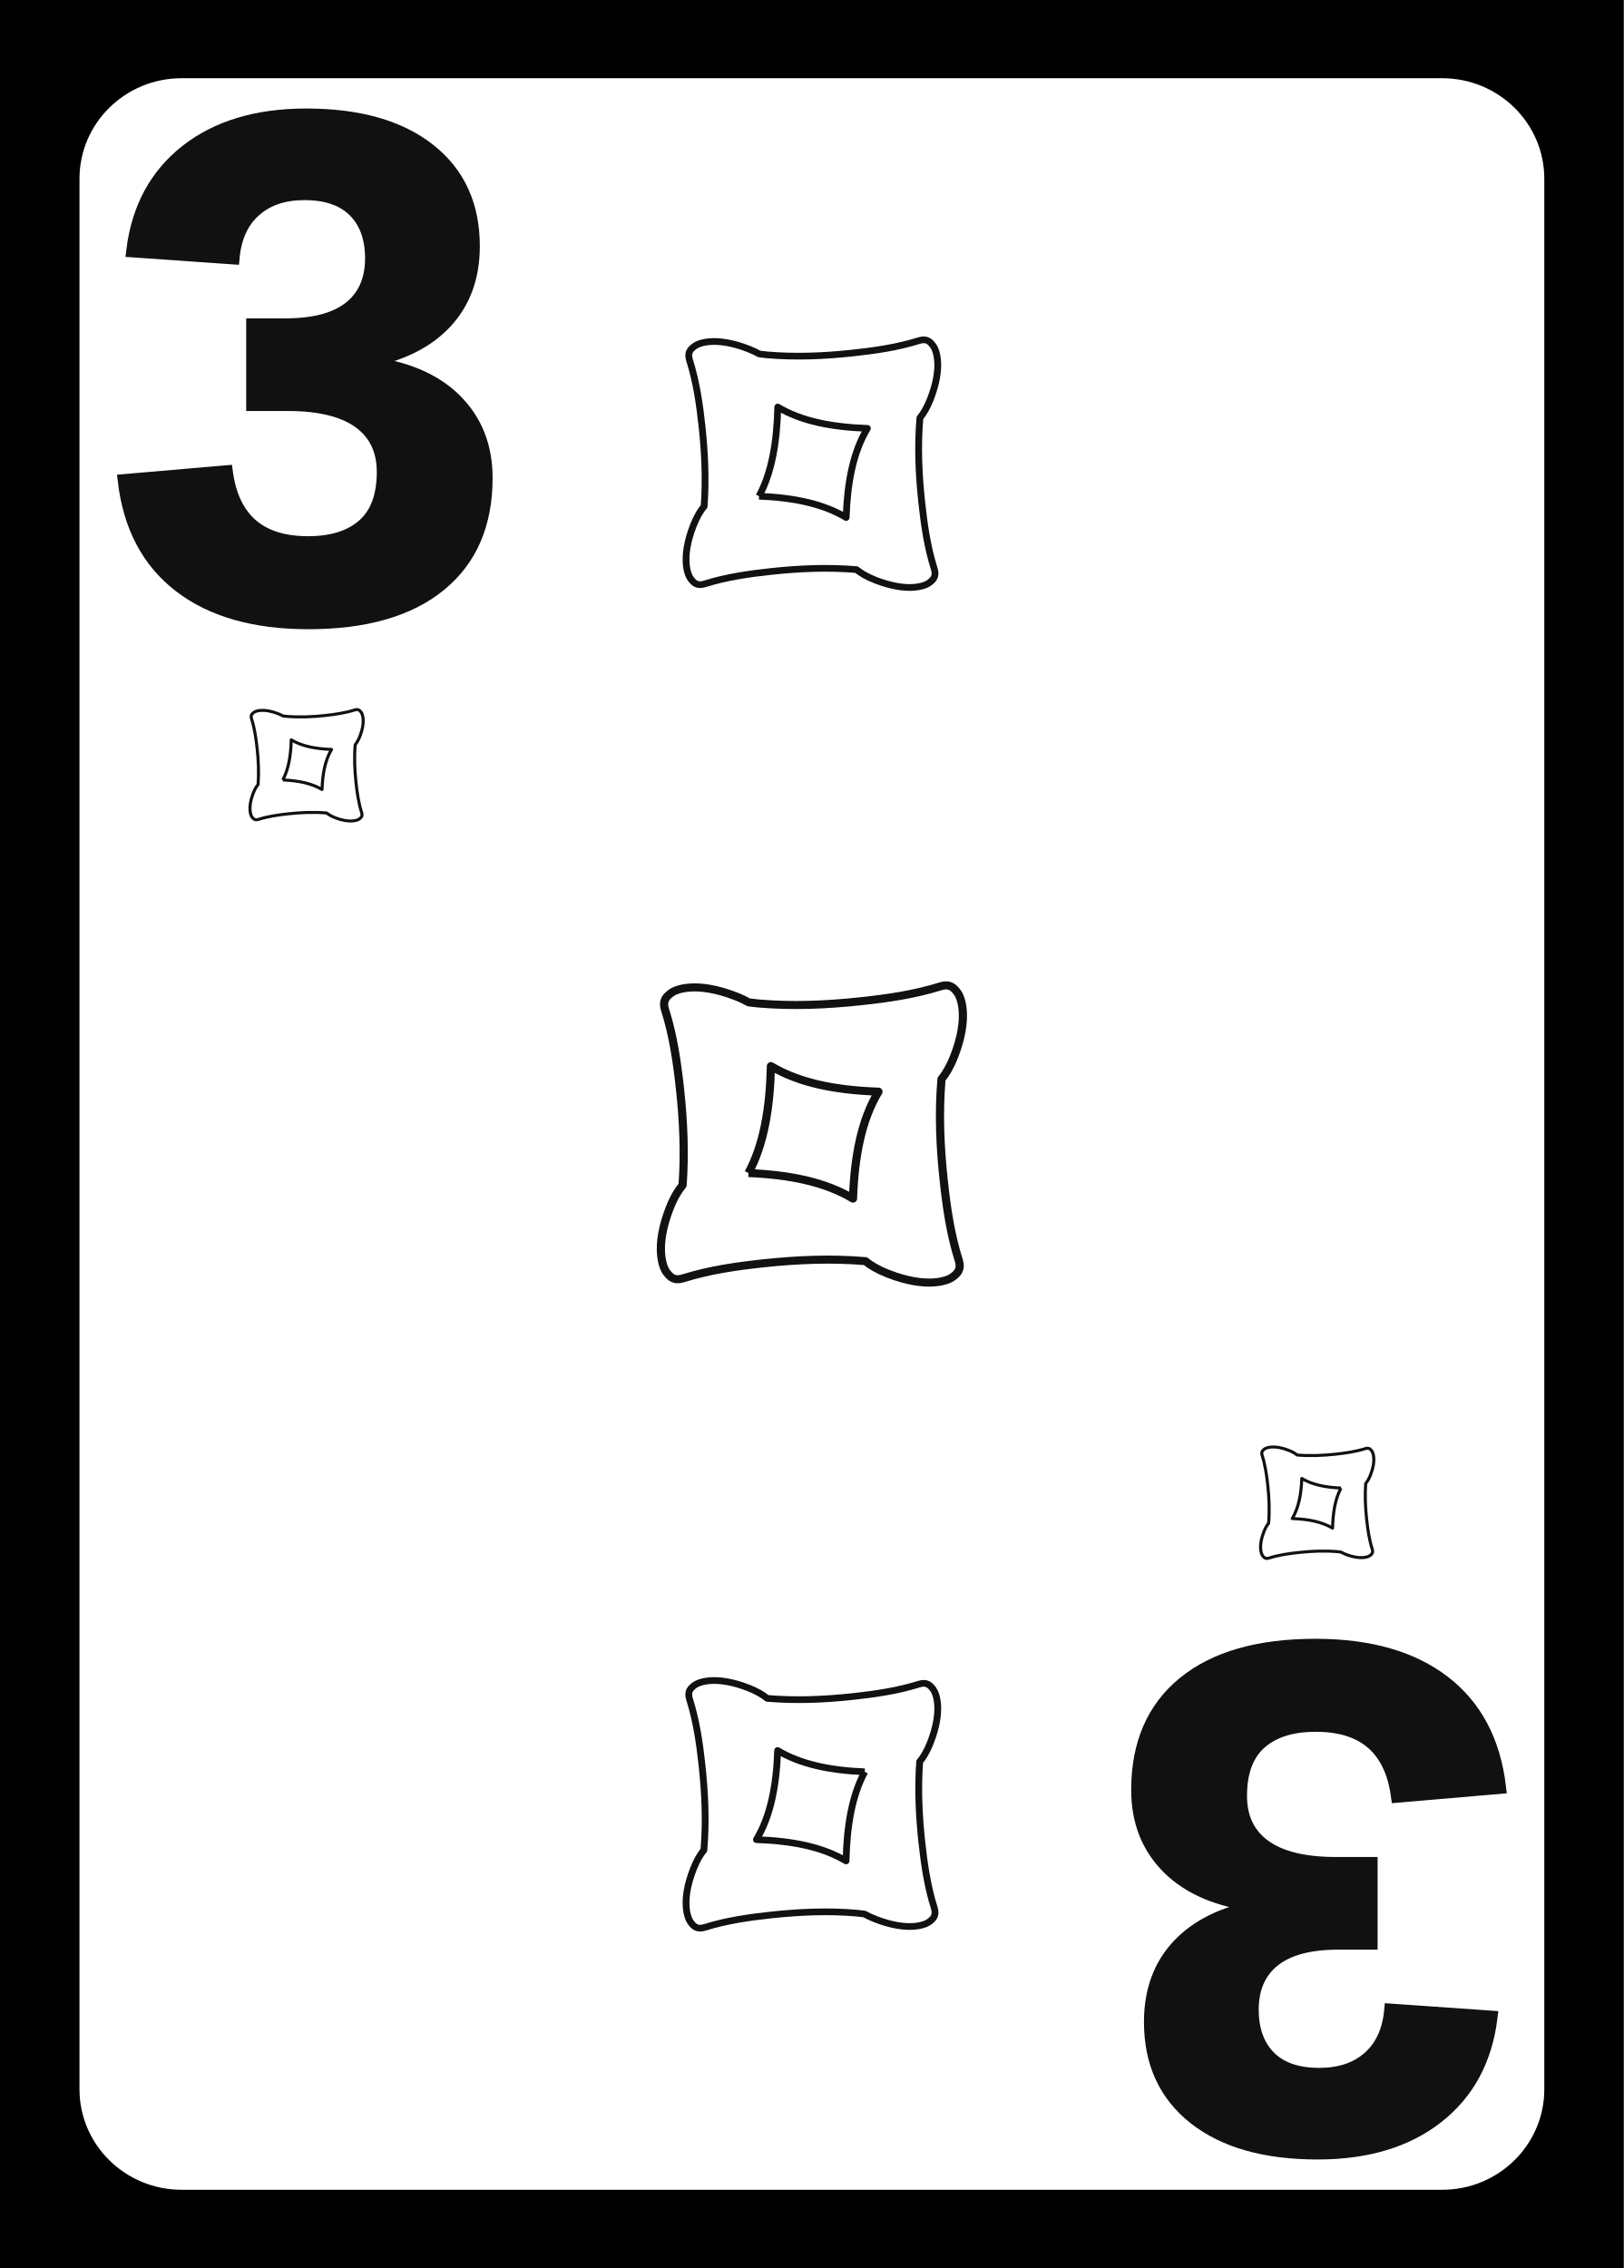
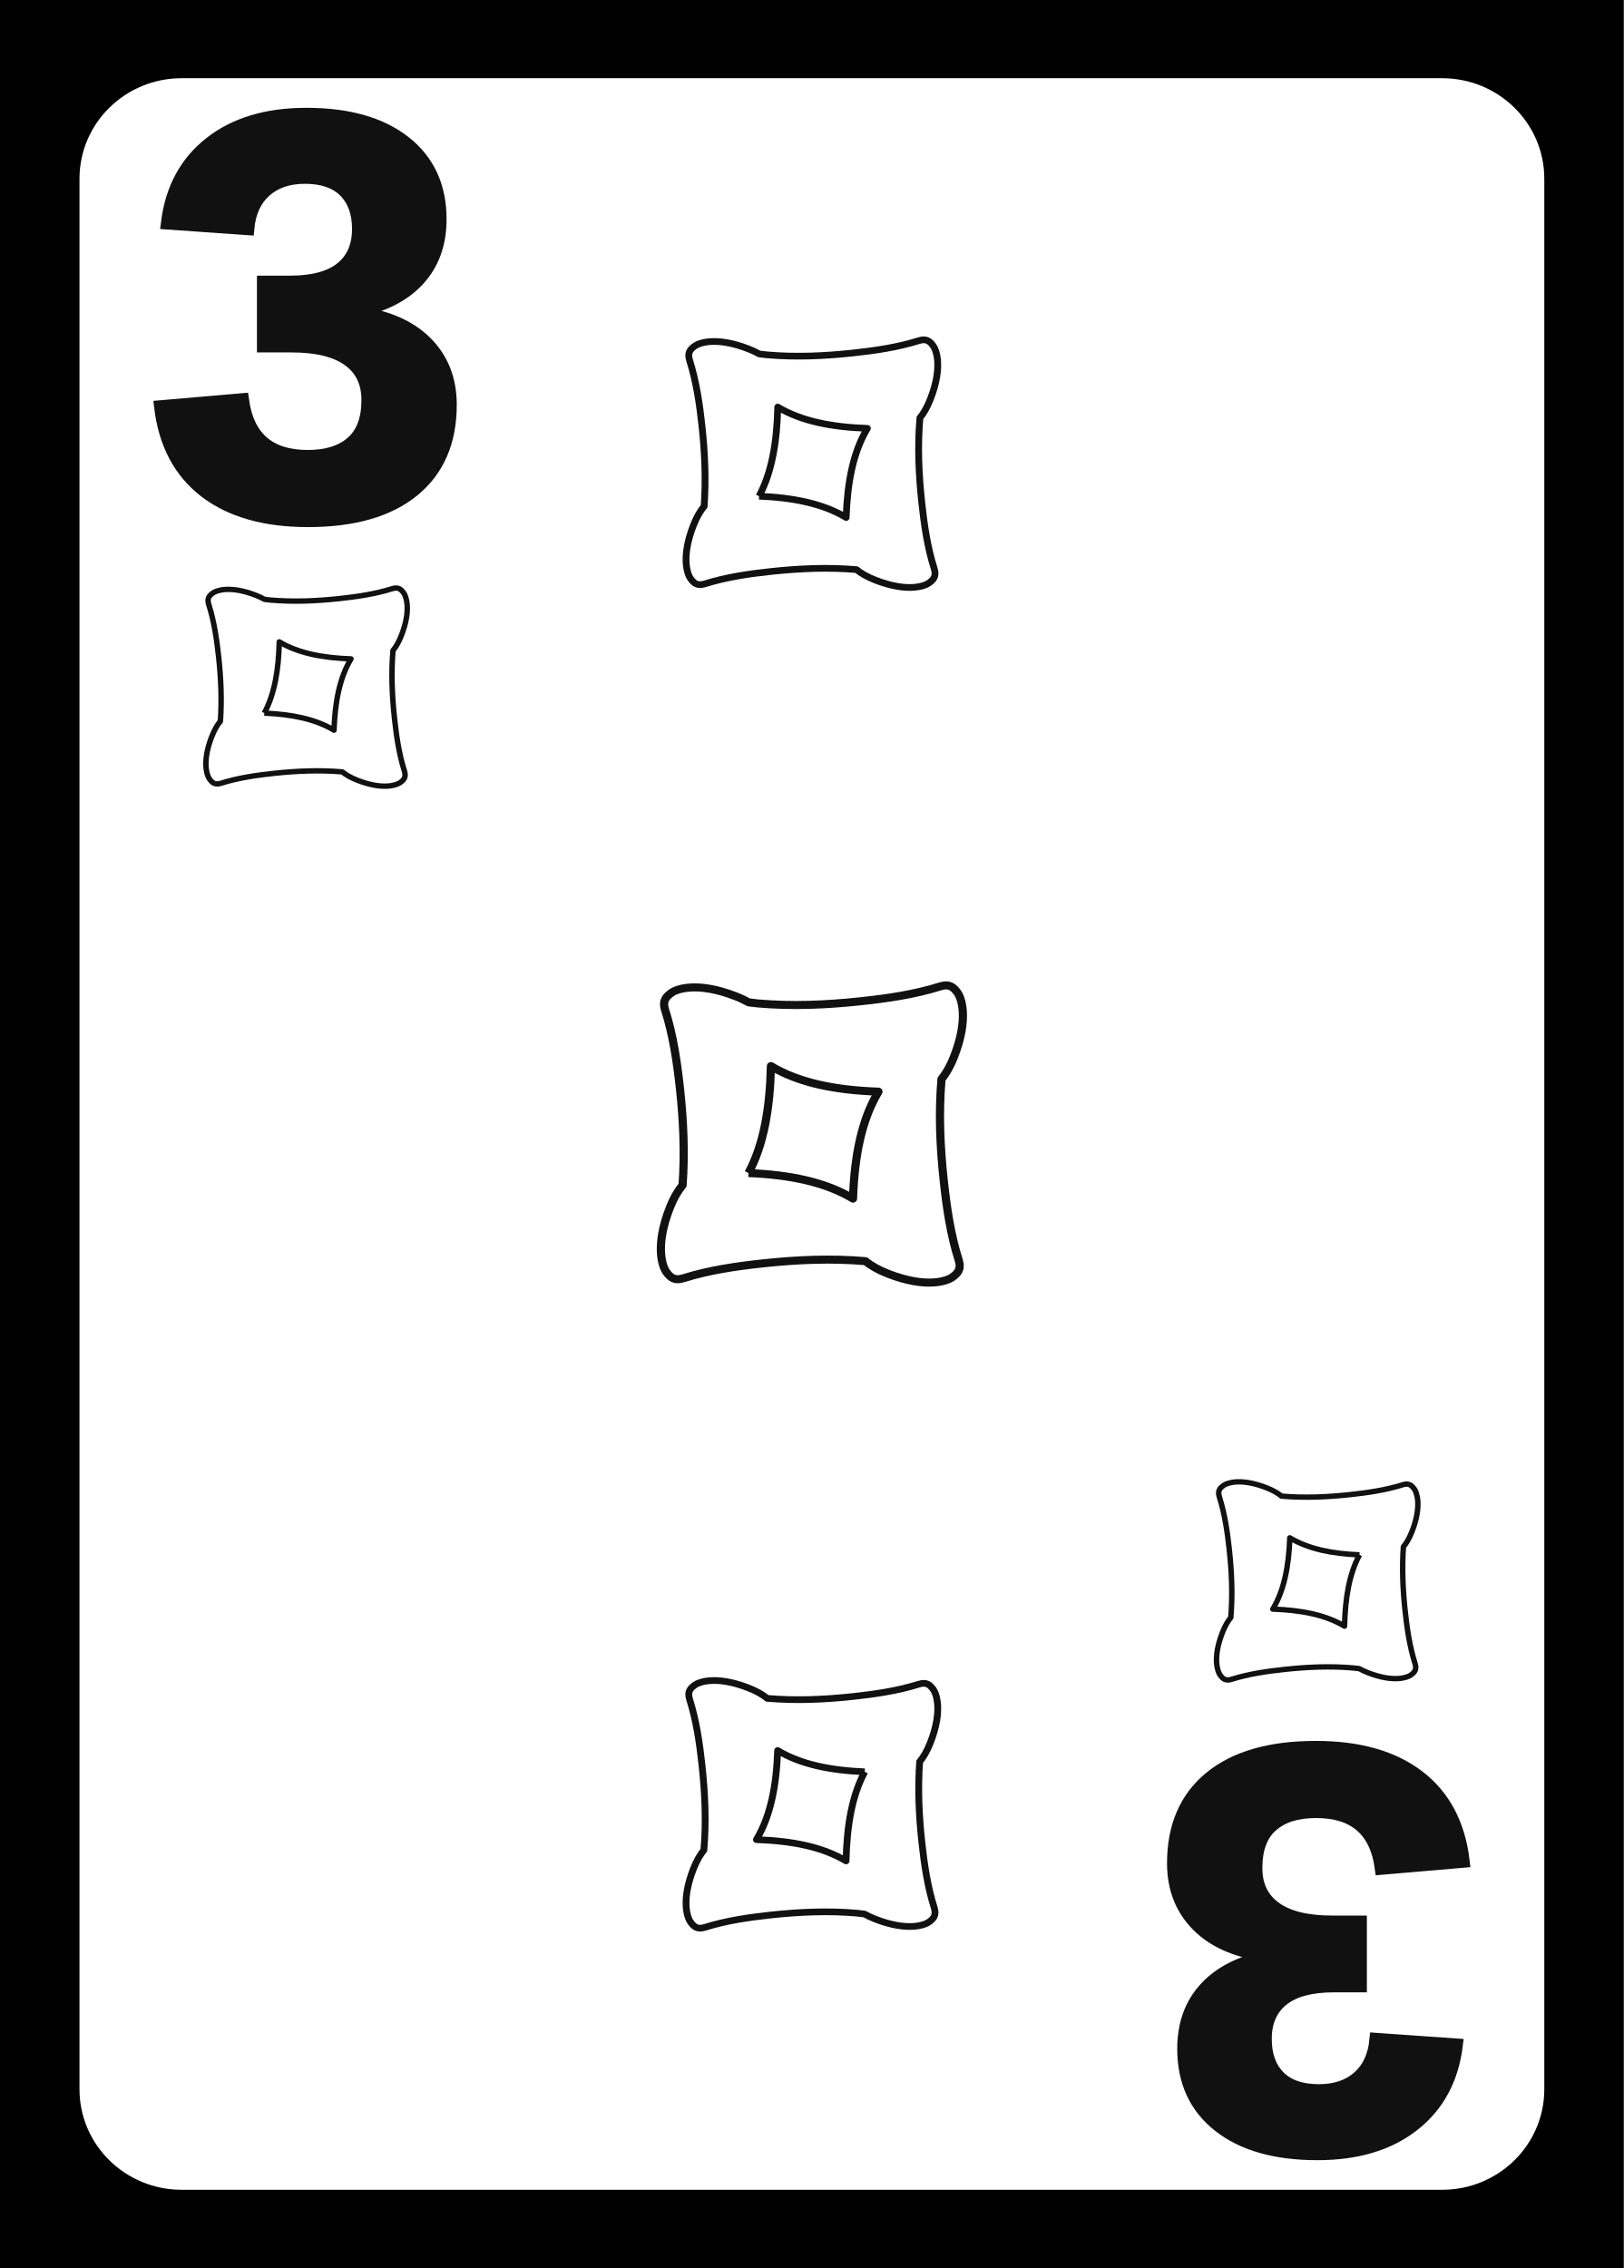
<svg xmlns="http://www.w3.org/2000/svg" width="63mm" height="88mm" viewBox="0 0 286 406" preserveAspectRatio="none" role="img" aria-labelledby="title">
  <defs>
    <linearGradient id="rainbow" x1="0" y1="0" x2="1" y2="1">
      <stop offset="0" stop-color="#ff3535" />
      <stop offset=".25" stop-color="#ffdf00" />
      <stop offset=".5" stop-color="#02ca00" />
      <stop offset=".75" stop-color="#1683ff" />
      <stop offset="1" stop-color="#ae46df" />
    </linearGradient>
  </defs>
  <rect width="286" height="406" fill="#000" />
  <rect x="14" y="14" width="258" height="378" rx="18" fill="white" />
  <rect x="14" y="14" width="258" height="378" rx="18" fill="#111" fill-opacity="0" />
-   <text x="19" y="110" font-family="Arial,Helvetica,sans-serif" font-size="128" font-weight="700" fill="#111" stroke="#111" stroke-width="2.4" paint-order="stroke fill">3</text>
+   <text x="26" y="92" font-family="Arial,Helvetica,sans-serif" font-size="102.4" font-weight="700" fill="#111" stroke="#111" stroke-width="2.4" paint-order="stroke fill">3</text>
  <g class="corner-suit-icon">
-     <g transform="translate(54 137) rotate(0) scale(0.18)">
+     <g transform="translate(54 123) rotate(0) scale(0.32)">
      <path d="M-23.281 14.563C-17.64 3.904 -15.397 -9.591 -15.033 -25.325C-4.63 -18.997 8.713 -16.345 24.43 -15.792C18.217 -5.273 15.623 8.216 15.083 24.097C4.925 17.896 -8.029 15.206 -23.281 14.563M48.383 17.425C47.039 4.788 46.493 -7.81 47.56 -20.479C49.118 -22.406 50.708 -25.083 52.159 -28.855C57.788 -43.425 54.691 -51.019 53.39 -52.761C52.09 -54.51 50.664 -56.189 47.127 -55.057C37.729 -52.042 27.659 -50.567 17.878 -49.505C5.339 -48.144 -7.174 -47.584 -19.763 -48.691C-20.856 -48.786 -22.012 -48.932 -23.168 -49.092C-24.538 -49.874 -26.121 -50.644 -27.986 -51.381C-42.378 -57.073 -49.879 -53.938 -51.6 -52.621C-53.328 -51.305 -54.986 -49.861 -53.868 -46.287C-50.891 -36.773 -49.433 -26.572 -48.384 -16.682C-47.121 -4.758 -46.612 7.141 -47.448 19.085C-49.044 21.018 -50.671 23.727 -52.16 27.588C-57.788 42.158 -54.691 49.758 -53.385 51.501C-52.084 53.249 -50.664 54.928 -47.128 53.79C-37.73 50.782 -27.66 49.3 -17.885 48.238C-5.371 46.883 7.111 46.33 19.656 47.424C21.566 49.014 24.223 50.636 27.98 52.124C42.372 57.816 49.879 54.681 51.594 53.364C53.327 52.047 54.98 50.604 53.868 47.03C50.884 37.516 49.426 27.314 48.383 17.425Z" fill="#fff" stroke="#111" stroke-width="3" stroke-linejoin="round" />
    </g>
  </g>
  <g transform="translate(286 406) rotate(180)">
-     <text x="19" y="110" font-family="Arial,Helvetica,sans-serif" font-size="128" font-weight="700" fill="#111" stroke="#111" stroke-width="2.4" paint-order="stroke fill">3</text>
+     <text x="26" y="92" font-family="Arial,Helvetica,sans-serif" font-size="102.4" font-weight="700" fill="#111" stroke="#111" stroke-width="2.4" paint-order="stroke fill">3</text>
    <g class="corner-suit-icon">
-       <g transform="translate(54 137) rotate(0) scale(0.18)">
+       <g transform="translate(54 123) rotate(0) scale(0.32)">
        <path d="M-23.281 14.563C-17.64 3.904 -15.397 -9.591 -15.033 -25.325C-4.63 -18.997 8.713 -16.345 24.43 -15.792C18.217 -5.273 15.623 8.216 15.083 24.097C4.925 17.896 -8.029 15.206 -23.281 14.563M48.383 17.425C47.039 4.788 46.493 -7.81 47.56 -20.479C49.118 -22.406 50.708 -25.083 52.159 -28.855C57.788 -43.425 54.691 -51.019 53.39 -52.761C52.09 -54.51 50.664 -56.189 47.127 -55.057C37.729 -52.042 27.659 -50.567 17.878 -49.505C5.339 -48.144 -7.174 -47.584 -19.763 -48.691C-20.856 -48.786 -22.012 -48.932 -23.168 -49.092C-24.538 -49.874 -26.121 -50.644 -27.986 -51.381C-42.378 -57.073 -49.879 -53.938 -51.6 -52.621C-53.328 -51.305 -54.986 -49.861 -53.868 -46.287C-50.891 -36.773 -49.433 -26.572 -48.384 -16.682C-47.121 -4.758 -46.612 7.141 -47.448 19.085C-49.044 21.018 -50.671 23.727 -52.16 27.588C-57.788 42.158 -54.691 49.758 -53.385 51.501C-52.084 53.249 -50.664 54.928 -47.128 53.79C-37.73 50.782 -27.66 49.3 -17.885 48.238C-5.371 46.883 7.111 46.33 19.656 47.424C21.566 49.014 24.223 50.636 27.98 52.124C42.372 57.816 49.879 54.681 51.594 53.364C53.327 52.047 54.98 50.604 53.868 47.03C50.884 37.516 49.426 27.314 48.383 17.425Z" fill="#fff" stroke="#111" stroke-width="3" stroke-linejoin="round" />
      </g>
    </g>
  </g>
  <g transform="translate(143 83) rotate(0) scale(0.4)">
    <path d="M-23.281 14.563C-17.64 3.904 -15.397 -9.591 -15.033 -25.325C-4.63 -18.997 8.713 -16.345 24.43 -15.792C18.217 -5.273 15.623 8.216 15.083 24.097C4.925 17.896 -8.029 15.206 -23.281 14.563M48.383 17.425C47.039 4.788 46.493 -7.81 47.56 -20.479C49.118 -22.406 50.708 -25.083 52.159 -28.855C57.788 -43.425 54.691 -51.019 53.39 -52.761C52.09 -54.51 50.664 -56.189 47.127 -55.057C37.729 -52.042 27.659 -50.567 17.878 -49.505C5.339 -48.144 -7.174 -47.584 -19.763 -48.691C-20.856 -48.786 -22.012 -48.932 -23.168 -49.092C-24.538 -49.874 -26.121 -50.644 -27.986 -51.381C-42.378 -57.073 -49.879 -53.938 -51.6 -52.621C-53.328 -51.305 -54.986 -49.861 -53.868 -46.287C-50.891 -36.773 -49.433 -26.572 -48.384 -16.682C-47.121 -4.758 -46.612 7.141 -47.448 19.085C-49.044 21.018 -50.671 23.727 -52.16 27.588C-57.788 42.158 -54.691 49.758 -53.385 51.501C-52.084 53.249 -50.664 54.928 -47.128 53.79C-37.73 50.782 -27.66 49.3 -17.885 48.238C-5.371 46.883 7.111 46.33 19.656 47.424C21.566 49.014 24.223 50.636 27.98 52.124C42.372 57.816 49.879 54.681 51.594 53.364C53.327 52.047 54.98 50.604 53.868 47.03C50.884 37.516 49.426 27.314 48.383 17.425Z" fill="#fff" stroke="#111" stroke-width="3" stroke-linejoin="round" />
  </g>
  <g transform="translate(143 323) rotate(180) scale(0.4)">
    <path d="M-23.281 14.563C-17.64 3.904 -15.397 -9.591 -15.033 -25.325C-4.63 -18.997 8.713 -16.345 24.43 -15.792C18.217 -5.273 15.623 8.216 15.083 24.097C4.925 17.896 -8.029 15.206 -23.281 14.563M48.383 17.425C47.039 4.788 46.493 -7.81 47.56 -20.479C49.118 -22.406 50.708 -25.083 52.159 -28.855C57.788 -43.425 54.691 -51.019 53.39 -52.761C52.09 -54.51 50.664 -56.189 47.127 -55.057C37.729 -52.042 27.659 -50.567 17.878 -49.505C5.339 -48.144 -7.174 -47.584 -19.763 -48.691C-20.856 -48.786 -22.012 -48.932 -23.168 -49.092C-24.538 -49.874 -26.121 -50.644 -27.986 -51.381C-42.378 -57.073 -49.879 -53.938 -51.6 -52.621C-53.328 -51.305 -54.986 -49.861 -53.868 -46.287C-50.891 -36.773 -49.433 -26.572 -48.384 -16.682C-47.121 -4.758 -46.612 7.141 -47.448 19.085C-49.044 21.018 -50.671 23.727 -52.16 27.588C-57.788 42.158 -54.691 49.758 -53.385 51.501C-52.084 53.249 -50.664 54.928 -47.128 53.79C-37.73 50.782 -27.66 49.3 -17.885 48.238C-5.371 46.883 7.111 46.33 19.656 47.424C21.566 49.014 24.223 50.636 27.98 52.124C42.372 57.816 49.879 54.681 51.594 53.364C53.327 52.047 54.98 50.604 53.868 47.03C50.884 37.516 49.426 27.314 48.383 17.425Z" fill="#fff" stroke="#111" stroke-width="3" stroke-linejoin="round" />
  </g>
  <g transform="translate(143 203) rotate(0) scale(0.48)">
    <path d="M-23.281 14.563C-17.64 3.904 -15.397 -9.591 -15.033 -25.325C-4.63 -18.997 8.713 -16.345 24.43 -15.792C18.217 -5.273 15.623 8.216 15.083 24.097C4.925 17.896 -8.029 15.206 -23.281 14.563M48.383 17.425C47.039 4.788 46.493 -7.81 47.56 -20.479C49.118 -22.406 50.708 -25.083 52.159 -28.855C57.788 -43.425 54.691 -51.019 53.39 -52.761C52.09 -54.51 50.664 -56.189 47.127 -55.057C37.729 -52.042 27.659 -50.567 17.878 -49.505C5.339 -48.144 -7.174 -47.584 -19.763 -48.691C-20.856 -48.786 -22.012 -48.932 -23.168 -49.092C-24.538 -49.874 -26.121 -50.644 -27.986 -51.381C-42.378 -57.073 -49.879 -53.938 -51.6 -52.621C-53.328 -51.305 -54.986 -49.861 -53.868 -46.287C-50.891 -36.773 -49.433 -26.572 -48.384 -16.682C-47.121 -4.758 -46.612 7.141 -47.448 19.085C-49.044 21.018 -50.671 23.727 -52.16 27.588C-57.788 42.158 -54.691 49.758 -53.385 51.501C-52.084 53.249 -50.664 54.928 -47.128 53.79C-37.73 50.782 -27.66 49.3 -17.885 48.238C-5.371 46.883 7.111 46.33 19.656 47.424C21.566 49.014 24.223 50.636 27.98 52.124C42.372 57.816 49.879 54.681 51.594 53.364C53.327 52.047 54.98 50.604 53.868 47.03C50.884 37.516 49.426 27.314 48.383 17.425Z" fill="#fff" stroke="#111" stroke-width="3" stroke-linejoin="round" />
  </g>
</svg>
